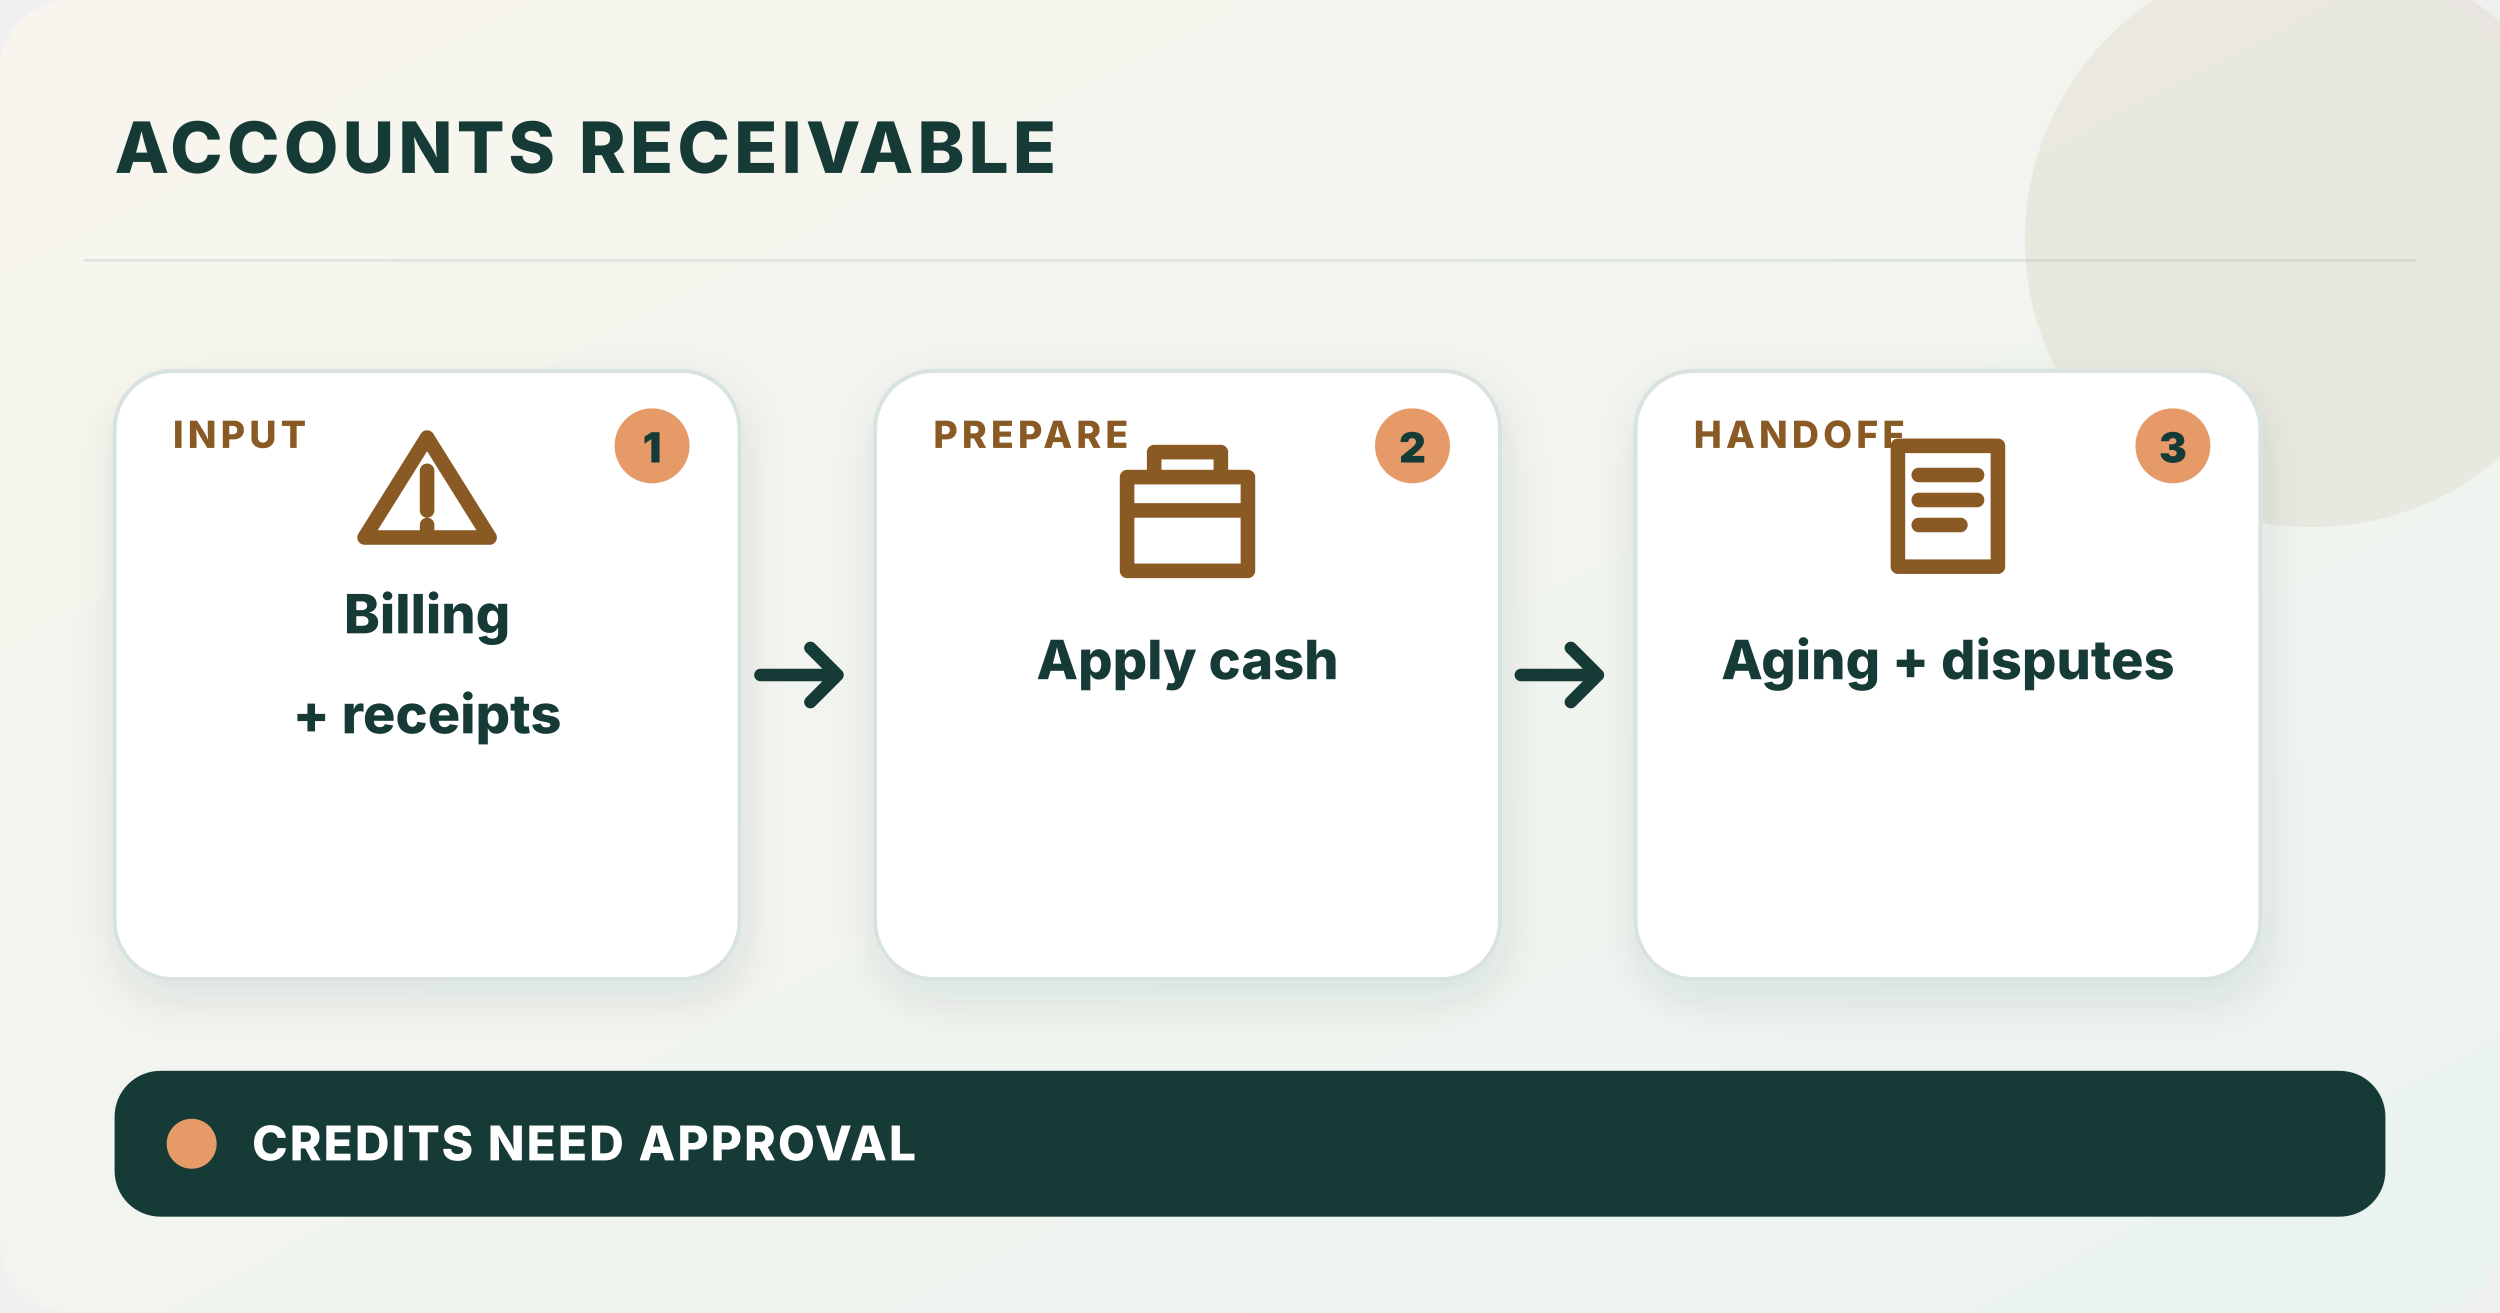
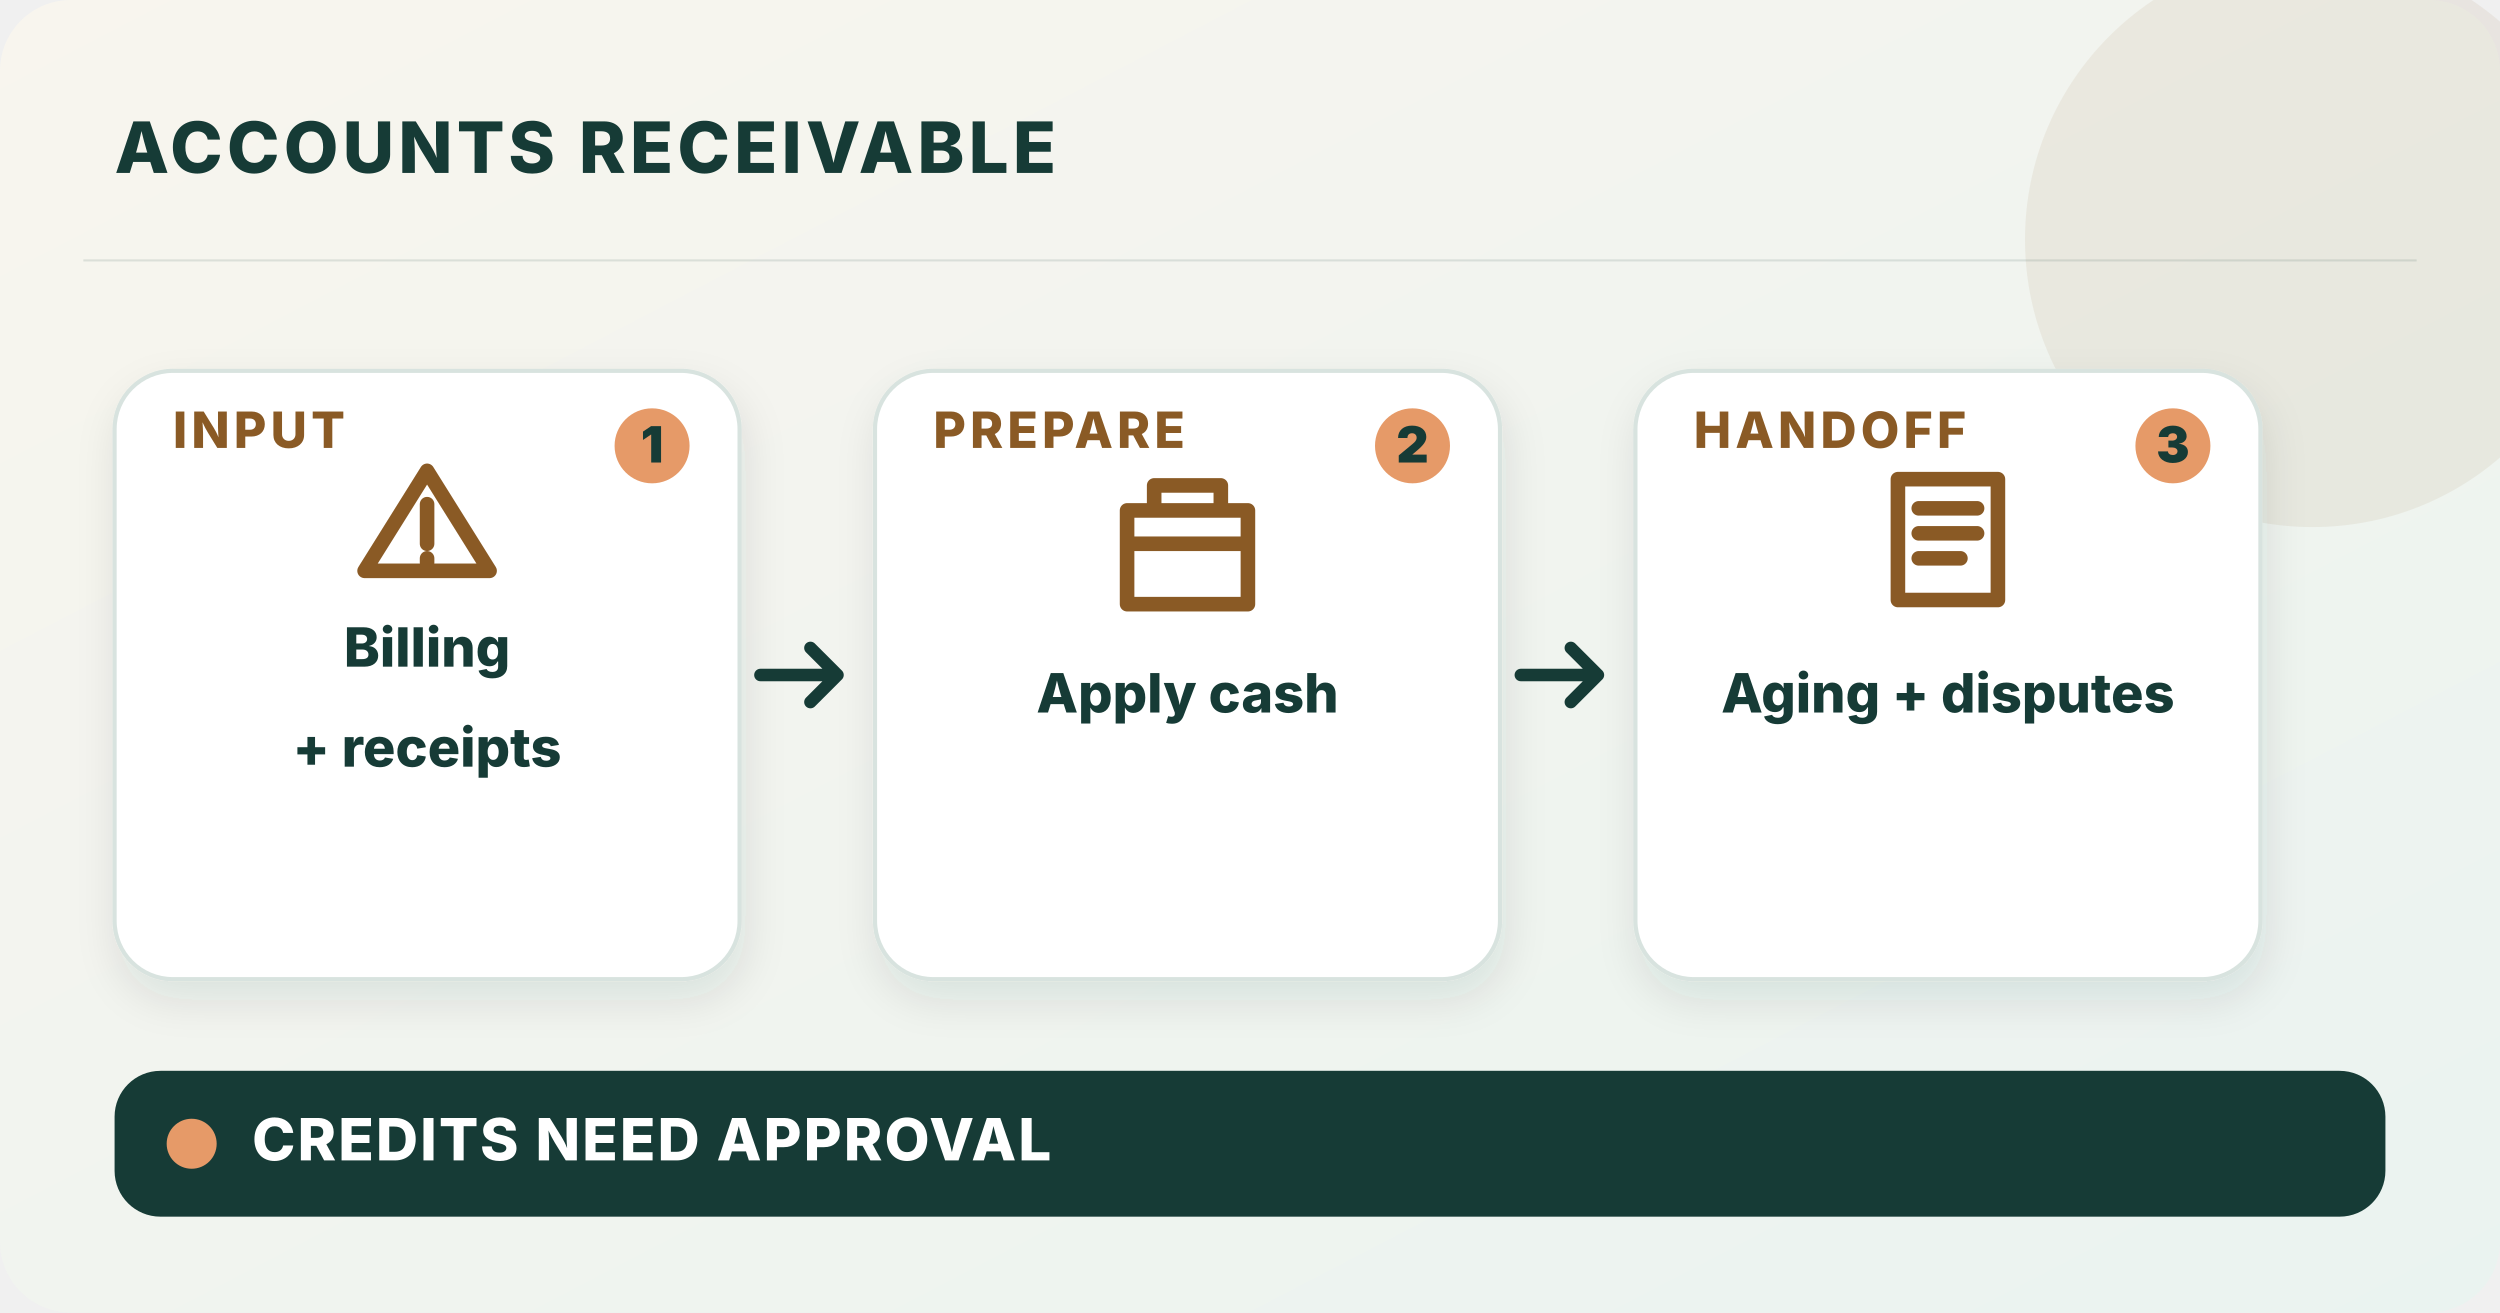
<svg xmlns="http://www.w3.org/2000/svg" viewBox="0 0 1200 630" role="img" aria-labelledby="title desc">
  <defs>
    <linearGradient id="bg" x1="0" y1="0" x2="1" y2="1">
      <stop stop-color="#F8F5EE" />
      <stop offset="1" stop-color="#EAF3F0" />
    </linearGradient>
    <filter id="shadow" x="-20%" y="-20%" width="140%" height="160%">
      <feDropShadow dy="9" stdDeviation="10" flood-color="#163B36" flood-opacity=".10" />
    </filter>
-     <style>.title{font:800 34px Inter,Arial,sans-serif;letter-spacing:2px;fill:#163B36}.meta{font:800 18px Inter,Arial,sans-serif;letter-spacing:2px;fill:#8A5A25}.step{font:800 26px Inter,Arial,sans-serif;fill:#163B36}.card{fill:#fff;stroke:#D8E3DF;stroke-width:2;filter:url(#shadow)}.icon{fill:none;stroke:#8A5A25;stroke-width:7;stroke-linecap:round;stroke-linejoin:round}.arrow{fill:none;stroke:#163B36;stroke-width:6;stroke-linecap:round;stroke-linejoin:round}.num-bg{fill:#E69A68}.num{font:900 20px Inter,Arial,sans-serif;fill:#163B36}.note{font:800 23px Inter,Arial,sans-serif;letter-spacing:1px;fill:#fff}</style>
+     <style>.title{font:800 34px Inter,Arial,sans-serif;letter-spacing:2px;fill:#163B36}.meta{font:800 24px Inter,Arial,sans-serif;letter-spacing:2px;fill:#8A5A25}.step{font:800 26px Inter,Arial,sans-serif;fill:#163B36}.card{fill:#fff;stroke:#D8E3DF;stroke-width:2;filter:url(#shadow)}.icon{fill:none;stroke:#8A5A25;stroke-width:7;stroke-linecap:round;stroke-linejoin:round}.arrow{fill:none;stroke:#163B36;stroke-width:6;stroke-linecap:round;stroke-linejoin:round}.num-bg{fill:#E69A68}.num{font:900 24px Inter,Arial,sans-serif;fill:#163B36}.note{font:800 28px Inter,Arial,sans-serif;letter-spacing:1px;fill:#fff}</style>
  </defs>
  <rect width="1200" height="630" rx="34" fill="url(#bg)" />
  <circle cx="1110" cy="115" r="138" fill="#8A5A25" opacity=".08" />
  <path d="M40 125h1120" stroke="#163B36" stroke-opacity=".12" />
  <text x="55" y="83" class="title">ACCOUNTS RECEIVABLE</text>
  <g>
    <rect x="55" y="178" width="300" height="292" rx="28" class="card" />
    <text x="83" y="215" class="meta">INPUT</text>
-     <g class="icon" transform="translate(0 -12)">
+     <g class="icon" transform="translate(0 4)">
      <path d="M175 270l30-48 30 48z M205 238v19 M205 264v2" />
    </g>
-     <text x="205" y="304" text-anchor="middle" class="step">Billing</text>
-     <text x="205" y="352" text-anchor="middle" class="step">+ receipts</text>
+     <text x="205" y="304" text-anchor="middle" transform="translate(0 16)" class="step">Billing</text>
+     <text x="205" y="352" text-anchor="middle" transform="translate(0 16)" class="step">+ receipts</text>
    <circle cx="313" cy="214" r="18" class="num-bg" />
    <text x="313" y="222" text-anchor="middle" class="num">1</text>
  </g>
  <g>
    <rect x="420" y="178" width="300" height="292" rx="28" class="card" />
    <text x="448" y="215" class="meta">PREPARE</text>
-     <g class="icon" transform="translate(0 -12)">
+     <g class="icon" transform="translate(0 4)">
      <path d="M541 241h58v45h-58z M554 241v-12h32v12 M541 257h58" />
    </g>
-     <text x="570" y="326" text-anchor="middle" class="step">Apply cash</text>
+     <text x="570" y="326" text-anchor="middle" transform="translate(0 16)" class="step">Apply cash</text>
    <circle cx="678" cy="214" r="18" class="num-bg" />
    <text x="678" y="222" text-anchor="middle" class="num">2</text>
  </g>
  <g>
    <rect x="785" y="178" width="300" height="292" rx="28" class="card" />
    <text x="813" y="215" class="meta">HANDOFF</text>
-     <g class="icon" transform="translate(0 -12)">
+     <g class="icon" transform="translate(0 4)">
      <path d="M911 226h48v58h-48z M921 240h28 M921 252h28 M921 264h20" />
    </g>
-     <text x="935" y="326" text-anchor="middle" class="step">Aging + disputes</text>
+     <text x="935" y="326" text-anchor="middle" transform="translate(0 16)" class="step">Aging + disputes</text>
    <circle cx="1043" cy="214" r="18" class="num-bg" />
    <text x="1043" y="222" text-anchor="middle" class="num">3</text>
  </g>
  <path d="M365 324h37m-13-13 13 13-13 13 M730 324h37m-13-13 13 13-13 13" class="arrow" />
  <rect x="55" y="514" width="1090" height="70" rx="22" fill="#163B36" />
  <circle cx="92" cy="549" r="12" fill="#E69A68" />
  <text x="121" y="557" class="note">CREDITS NEED APPROVAL</text>
</svg>
